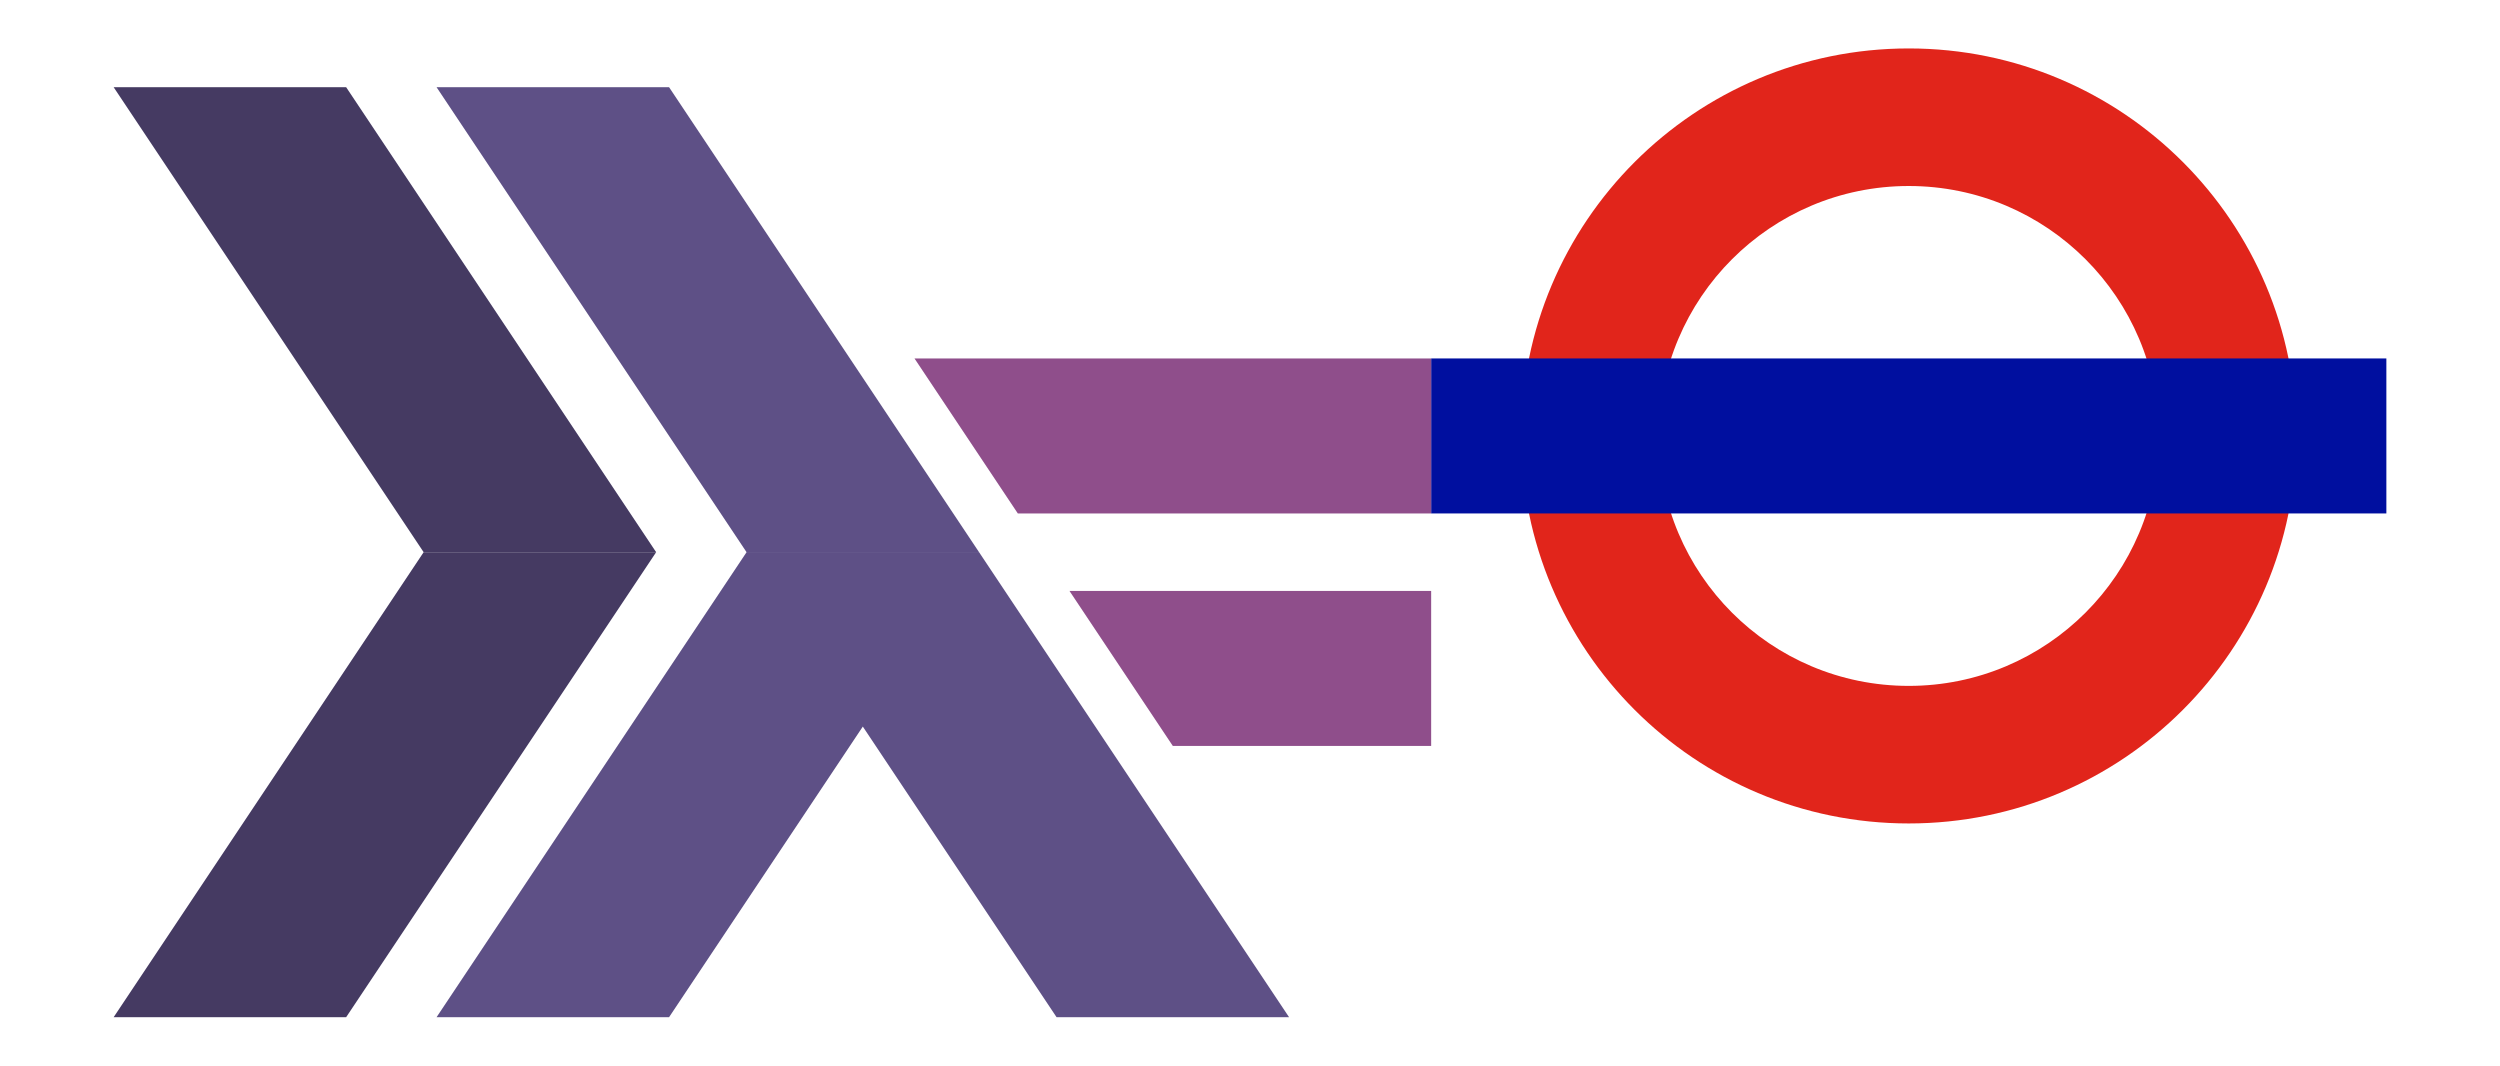
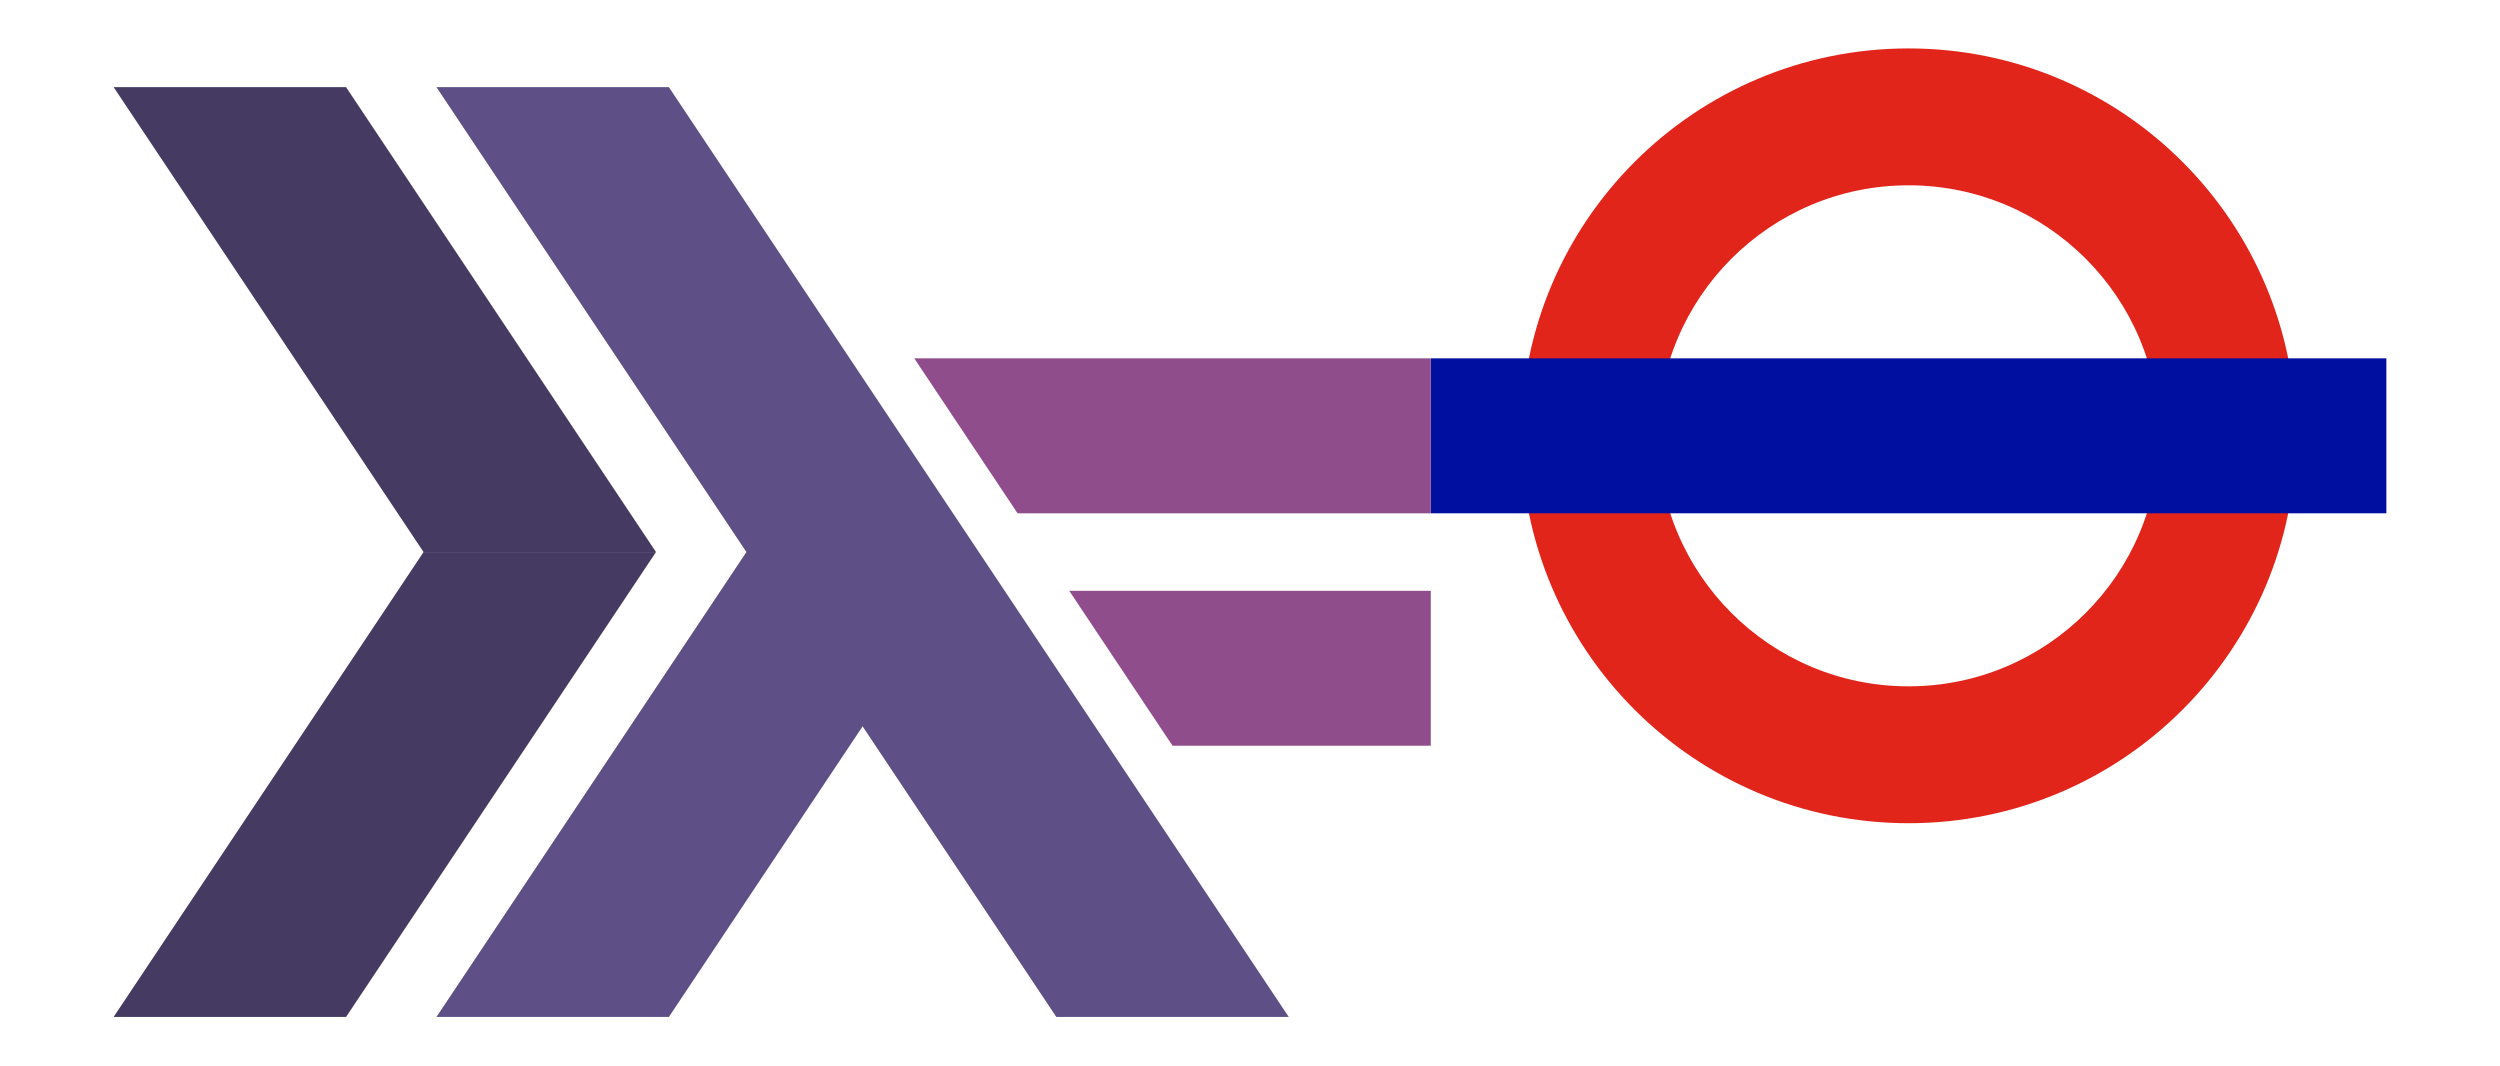
- <svg xmlns="http://www.w3.org/2000/svg" viewBox="0.0 0.0 1000.0 426.257" height="426.257" font-size="1" stroke-opacity="1" width="1000" stroke="rgb(0,0,0)" version="1.1">
+ <svg xmlns="http://www.w3.org/2000/svg" viewBox="0.0 0.0 1000.0 426.136" height="426.136" font-size="1" stroke-opacity="1" width="1000" stroke="rgb(0,0,0)" version="1.1">
  <defs />
  <g stroke-linecap="butt" fill="rgb(225,37,27)" stroke-miterlimit="10.0" stroke-width="0.0" fill-opacity="1.0" stroke-opacity="1.0" stroke-linejoin="miter" stroke="rgb(0,0,0)">
-     <path d="M 863.481,174.378 h 55.026 c 0,-85.606 -69.397,-155.003 -155.003 -155.003c -85.606,-0 -155.003,69.397 -155.003 155.003c -0,85.606 69.397,155.003 155.003 155.003c 85.606,0 155.003,-69.397 155.003 -155.003l -55.026,-0 c -0,55.216 -44.761,99.977 -99.977 99.977c -55.216,-0 -99.977,-44.761 -99.977 -99.977c 0,-55.216 44.761,-99.977 99.977 -99.977c 55.216,0 99.977,44.761 99.977 99.977Z" />
+     <path d="M 863.636,174.328 h 54.752 c 0,-85.581 -69.377,-154.959 -154.959 -154.959c -85.581,-0 -154.959,69.377 -154.959 154.959c -0,85.581 69.377,154.959 154.959 154.959c 85.581,0 154.959,-69.377 154.959 -154.959l -54.752,-0 c -0,55.343 -44.864,100.207 -100.207 100.207c -55.343,-0 -100.207,-44.864 -100.207 -100.207c 0,-55.343 44.864,-100.207 100.207 -100.207c 55.343,0 100.207,44.864 100.207 100.207Z" />
  </g>
  <g stroke-linecap="butt" fill="rgb(0,15,159)" stroke-miterlimit="10.0" stroke-width="0.0" fill-opacity="1.0" stroke-opacity="1.0" stroke-linejoin="miter" stroke="rgb(0,0,0)">
-     <path d="M 954.545,205.379 l -0,-62.001 h -382.082 l -0,62.001 Z" />
+     <path d="M 954.545,205.32 l -0,-61.983 h -382.231 l -0,61.983 Z" />
  </g>
  <g stroke-linecap="butt" fill="rgb(143,78,139)" stroke-miterlimit="10.0" stroke-width="0.0" fill-opacity="1.0" stroke-opacity="1.0" stroke-linejoin="miter" stroke="rgb(0,0,0)">
-     <path d="M 427.795,236.379 l 41.334,62.001 h 103.335 v -62.001 Z" />
+     <path d="M 427.686,236.312 l 41.322,61.983 h 103.306 v -61.983 Z" />
  </g>
  <g stroke-linecap="butt" fill="rgb(143,78,139)" stroke-miterlimit="10.0" stroke-width="0.0" fill-opacity="1.0" stroke-opacity="1.0" stroke-linejoin="miter" stroke="rgb(0,0,0)">
-     <path d="M 365.793,143.377 l 41.334,62.001 h 165.336 v -62.001 Z" />
+     <path d="M 365.702,143.337 l 41.322,61.983 h 165.289 v -61.983 Z" />
  </g>
  <g stroke-linecap="butt" fill="rgb(94,80,134)" stroke-miterlimit="10.0" stroke-width="0.0" fill-opacity="1.0" stroke-opacity="1.0" stroke-linejoin="miter" stroke="rgb(0,0,0)">
-     <path d="M 298.626,220.879 l 124.002,186.003 h 93.002 l -124.002,-186.003 Z" />
+     <path d="M 298.554,220.816 l 123.967,185.95 h 92.975 l -123.967,-185.95 Z" />
  </g>
  <g stroke-linecap="butt" fill="rgb(94,80,134)" stroke-miterlimit="10.0" stroke-width="0.0" fill-opacity="1.0" stroke-opacity="1.0" stroke-linejoin="miter" stroke="rgb(0,0,0)">
-     <path d="M 391.627,220.879 l -124.002,186.003 h -93.002 l 124.002,-186.003 Z" />
+     <path d="M 391.529,220.816 l -123.967,185.95 h -92.975 l 123.967,-185.95 Z" />
  </g>
  <g stroke-linecap="butt" fill="rgb(94,80,134)" stroke-miterlimit="10.0" stroke-width="0.0" fill-opacity="1.0" stroke-opacity="1.0" stroke-linejoin="miter" stroke="rgb(0,0,0)">
-     <path d="M 391.627,220.879 l -124.002,-186.003 h -93.002 l 124.002,186.003 Z" />
+     <path d="M 391.529,220.816 l -123.967,-185.95 h -92.975 l 123.967,185.95 Z" />
  </g>
  <g stroke-linecap="butt" fill="rgb(69,58,98)" stroke-miterlimit="10.0" stroke-width="0.0" fill-opacity="1.0" stroke-opacity="1.0" stroke-linejoin="miter" stroke="rgb(0,0,0)">
-     <path d="M 262.458,220.879 l -124.002,186.003 h -93.002 l 124.002,-186.003 Z" />
+     <path d="M 262.397,220.816 l -123.967,185.95 h -92.975 l 123.967,-185.95 Z" />
  </g>
  <g stroke-linecap="butt" fill="rgb(69,58,98)" stroke-miterlimit="10.0" stroke-width="0.0" fill-opacity="1.0" stroke-opacity="1.0" stroke-linejoin="miter" stroke="rgb(0,0,0)">
-     <path d="M 262.458,220.879 l -124.002,-186.003 h -93.002 l 124.002,186.003 Z" />
+     <path d="M 262.397,220.816 l -123.967,-185.95 h -92.975 l 123.967,185.95 Z" />
  </g>
</svg>
